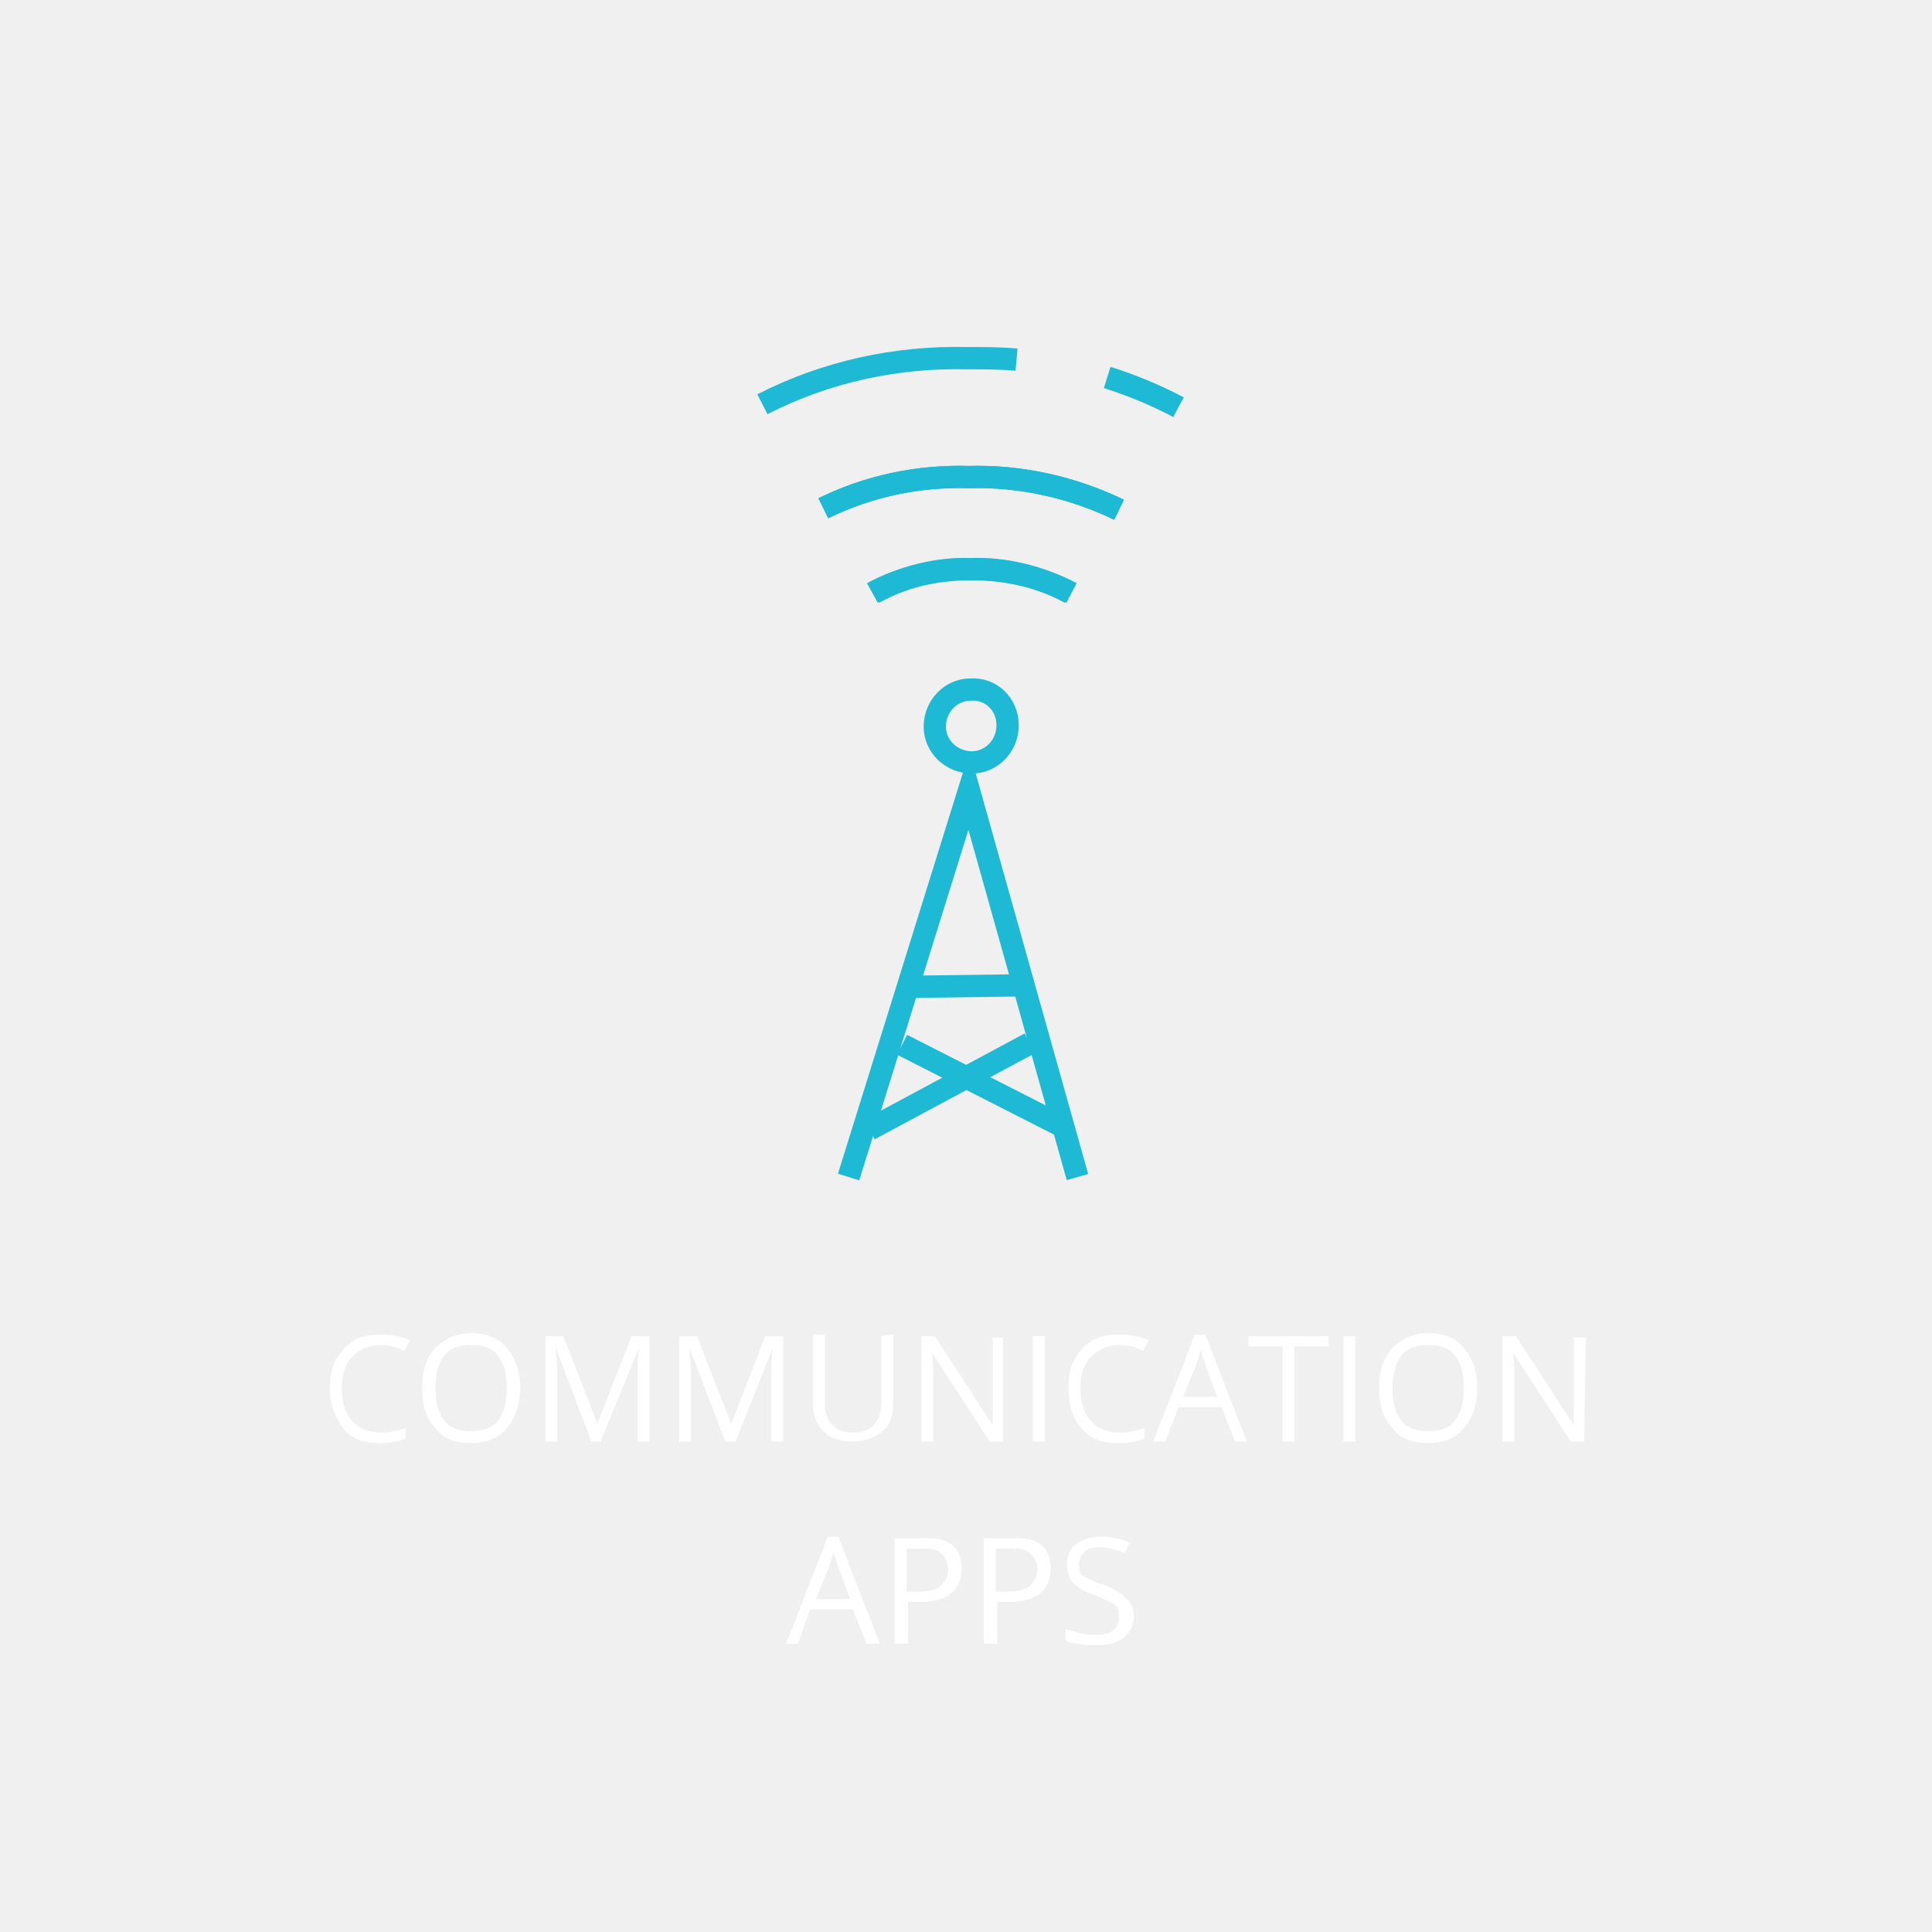
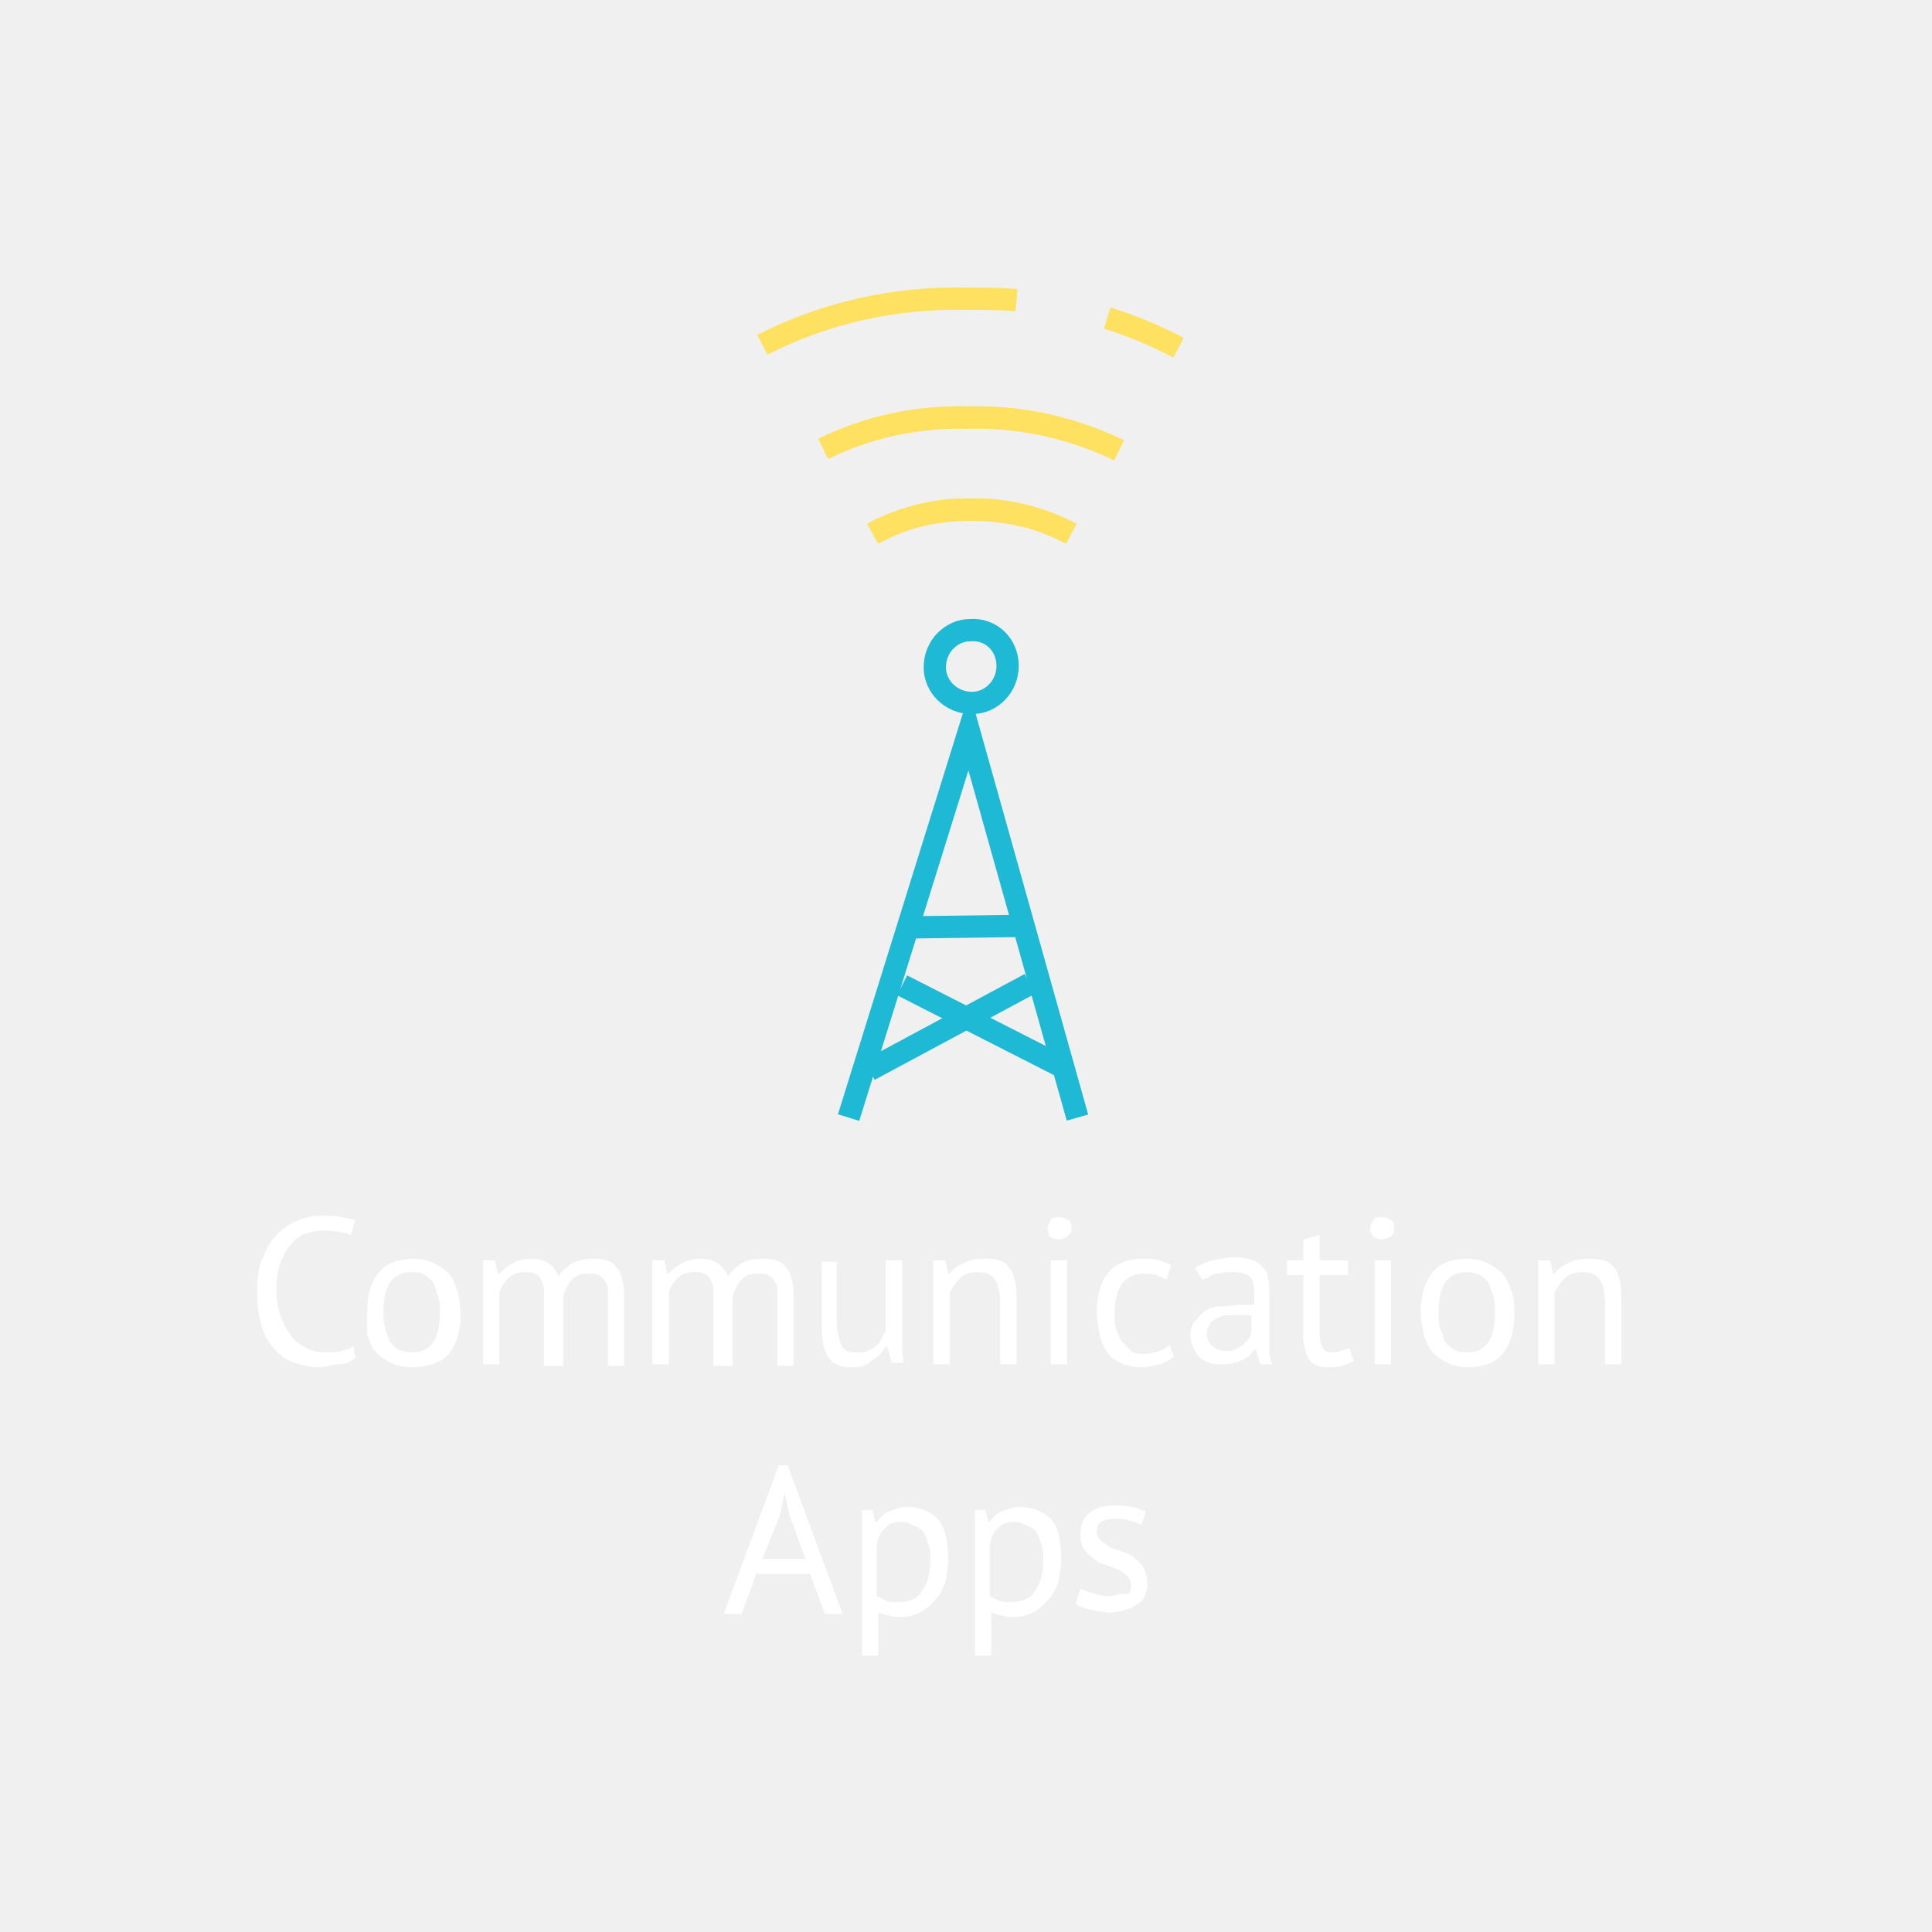
<svg xmlns="http://www.w3.org/2000/svg" version="1.1" id="Layer_1" x="0px" y="0px" viewBox="0 0 130 130" style="enable-background:new 0 0 130 130;" xml:space="preserve">
  <style type="text/css">
- 	.st0{fill:none;stroke:#1EB9D5;stroke-width:1.5;}
- 	.st1{fill:#FFFFFF;}
+ 	.st0{fill:#FFFFFF;}
+ 	.st1{fill:none;stroke:#1EB9D5;stroke-width:1.5;}
+ 	.st2{fill:none;stroke:#FFE161;stroke-width:1.5;stroke-miterlimit:10;}
</style>
-   <path class="st0" d="M67.8,48.8c0,1.4-1.1,2.5-2.4,2.5c-1.4,0-2.5-1.1-2.5-2.4c0-1.4,1.1-2.5,2.4-2.5l0,0  C66.7,46.3,67.8,47.4,67.8,48.8z" />
-   <path class="st0" d="M72.1,39.9c-2.1-1.1-4.4-1.6-6.7-1.6c-2.3-0.1-4.6,0.5-6.6,1.6" />
-   <path class="st0" d="M75.3,34.3c-3.1-1.5-6.6-2.3-10.1-2.2c-3.4-0.1-6.7,0.6-9.8,2.1" />
-   <path class="st0" d="M58.7,39.9c2-1.1,4.3-1.6,6.6-1.6c2.3-0.1,4.7,0.5,6.7,1.6" />
-   <path class="st0" d="M68.4,24.2c-1.1-0.1-2.2-0.1-3.4-0.1c-4.7-0.1-9.4,0.9-13.7,3.1" />
-   <path class="st0" d="M79.3,27.4c-1.5-0.8-3.2-1.5-4.8-2" />
-   <path class="st0" d="M55.4,34.2c3-1.5,6.4-2.2,9.8-2.1c3.5-0.1,7,0.7,10.1,2.2" />
-   <polyline class="st0" points="57.1,79.2 65.2,53.2 72.5,79.2 " />
-   <line class="st0" x1="58.5" y1="76" x2="69.3" y2="70.2" />
-   <line class="st0" x1="71.5" y1="75.8" x2="60.7" y2="70.3" />
-   <line class="st0" x1="61.3" y1="66.4" x2="68.8" y2="66.3" />
  <g>
-     <path class="st1" d="M25.6,90.5c-0.8,0-1.4,0.3-1.9,0.8S23,92.5,23,93.4s0.2,1.7,0.7,2.2c0.4,0.5,1.1,0.8,1.9,0.8   c0.5,0,1.1-0.1,1.7-0.3v0.7c-0.5,0.2-1.1,0.3-1.8,0.3c-1.1,0-1.9-0.3-2.4-1s-0.9-1.5-0.9-2.7c0-0.7,0.1-1.4,0.4-1.9   c0.3-0.5,0.7-1,1.2-1.3s1.1-0.4,1.8-0.4c0.7,0,1.4,0.1,2,0.4l-0.4,0.7C26.6,90.6,26.1,90.5,25.6,90.5z" />
-     <path class="st1" d="M35,93.4c0,1.1-0.3,2-0.9,2.7c-0.6,0.7-1.4,1-2.4,1c-1.1,0-1.9-0.3-2.4-1c-0.6-0.6-0.9-1.5-0.9-2.7   s0.3-2.1,0.9-2.7c0.6-0.6,1.4-1,2.4-1s1.8,0.3,2.4,1C34.7,91.4,35,92.3,35,93.4z M29.3,93.4c0,1,0.2,1.7,0.6,2.2   c0.4,0.5,1,0.7,1.8,0.7s1.4-0.2,1.8-0.7c0.4-0.5,0.6-1.2,0.6-2.2s-0.2-1.7-0.6-2.2c-0.4-0.5-1-0.7-1.8-0.7s-1.4,0.2-1.8,0.7   C29.5,91.7,29.3,92.5,29.3,93.4z" />
-     <path class="st1" d="M39.8,97l-2.4-6.3l0,0c0,0.5,0.1,1.1,0.1,1.8V97h-0.8v-7.1h1.2l2.3,5.9l0,0l2.3-5.9h1.2V97h-0.8v-4.6   c0-0.5,0-1.1,0.1-1.7l0,0L40.4,97H39.8z" />
-     <path class="st1" d="M48.8,97l-2.4-6.3l0,0c0,0.5,0.1,1.1,0.1,1.8V97h-0.8v-7.1h1.2l2.3,5.9l0,0l2.3-5.9h1.2V97h-0.8v-4.6   c0-0.5,0-1.1,0.1-1.7l0,0L49.5,97H48.8z" />
-     <path class="st1" d="M60.1,89.8v4.6c0,0.8-0.2,1.5-0.7,1.9s-1.2,0.7-2,0.7s-1.5-0.2-2-0.7s-0.7-1.1-0.7-1.9v-4.6h0.8v4.7   c0,0.6,0.2,1.1,0.5,1.4s0.8,0.5,1.4,0.5c0.6,0,1.1-0.2,1.4-0.5c0.3-0.3,0.5-0.8,0.5-1.4v-4.6L60.1,89.8L60.1,89.8z" />
-     <path class="st1" d="M67.5,97h-0.9l-3.9-6l0,0c0.1,0.7,0.1,1.3,0.1,1.9V97H62v-7.1h0.9l3.9,6l0,0c0-0.1,0-0.4,0-0.8   c0-0.5,0-0.8,0-1V90h0.7V97z" />
-     <path class="st1" d="M69.5,97v-7.1h0.8V97H69.5z" />
-     <path class="st1" d="M75.3,90.5c-0.8,0-1.4,0.3-1.9,0.8s-0.7,1.2-0.7,2.1s0.2,1.7,0.7,2.2c0.4,0.5,1.1,0.8,1.9,0.8   c0.5,0,1.1-0.1,1.7-0.3v0.7c-0.5,0.2-1.1,0.3-1.8,0.3c-1.1,0-1.9-0.3-2.4-1c-0.6-0.6-0.9-1.5-0.9-2.7c0-0.7,0.1-1.4,0.4-1.9   c0.3-0.6,0.7-1,1.2-1.3s1.1-0.4,1.8-0.4c0.7,0,1.4,0.1,2,0.4l-0.4,0.7C76.4,90.6,75.9,90.5,75.3,90.5z" />
-     <path class="st1" d="M83.1,97l-0.9-2.3h-2.9L78.4,97h-0.8l2.8-7.2h0.7l2.8,7.2H83.1z M81.9,94l-0.8-2.2c-0.1-0.3-0.2-0.6-0.3-1   c-0.1,0.3-0.2,0.7-0.3,1L79.6,94H81.9z" />
-     <path class="st1" d="M87.1,97h-0.8v-6.4H84v-0.7h5.4v0.7h-2.3C87.1,90.6,87.1,97,87.1,97z" />
-     <path class="st1" d="M90.4,97v-7.1h0.8V97H90.4z" />
-     <path class="st1" d="M99.4,93.4c0,1.1-0.3,2-0.9,2.7s-1.4,1-2.4,1c-1.1,0-1.9-0.3-2.4-1c-0.6-0.6-0.9-1.5-0.9-2.7s0.3-2.1,0.9-2.7   s1.4-1,2.4-1s1.8,0.3,2.4,1S99.4,92.3,99.4,93.4z M93.7,93.4c0,1,0.2,1.7,0.6,2.2s1,0.7,1.8,0.7s1.4-0.2,1.8-0.7s0.6-1.2,0.6-2.2   s-0.2-1.7-0.6-2.2s-1-0.7-1.8-0.7s-1.4,0.2-1.8,0.7C93.9,91.7,93.7,92.5,93.7,93.4z" />
-     <path class="st1" d="M106.6,97h-0.9l-3.9-6l0,0c0.1,0.7,0.1,1.3,0.1,1.9V97h-0.8v-7.1h0.9l3.9,6l0,0c0-0.1,0-0.4,0-0.8   c0-0.5,0-0.8,0-1V90h0.8L106.6,97L106.6,97z" />
-     <path class="st1" d="M58.3,110.6l-0.9-2.3h-2.9l-0.8,2.3h-0.8l2.8-7.2h0.7l2.8,7.2H58.3z M57.2,107.6l-0.8-2.2   c-0.1-0.3-0.2-0.6-0.3-1c-0.1,0.3-0.2,0.7-0.3,1l-0.9,2.2H57.2z" />
-     <path class="st1" d="M64.7,105.5c0,0.7-0.2,1.3-0.7,1.7c-0.5,0.4-1.2,0.6-2.1,0.6h-0.8v2.8h-0.9v-7.1h1.9   C63.8,103.4,64.7,104.1,64.7,105.5z M61,107.1h0.7c0.7,0,1.3-0.1,1.6-0.4s0.5-0.6,0.5-1.1s-0.2-0.8-0.5-1.1s-0.8-0.3-1.4-0.3H61   C61,104.2,61,107.1,61,107.1z" />
-     <path class="st1" d="M70.7,105.5c0,0.7-0.2,1.3-0.7,1.7c-0.5,0.4-1.2,0.6-2.1,0.6h-0.8v2.8h-0.9v-7.1h1.9   C69.8,103.4,70.7,104.1,70.7,105.5z M67,107.1h0.7c0.7,0,1.3-0.1,1.6-0.4s0.5-0.6,0.5-1.1s-0.2-0.8-0.5-1.1s-0.8-0.3-1.4-0.3H67   C67,104.2,67,107.1,67,107.1z" />
-     <path class="st1" d="M76.3,108.7c0,0.6-0.2,1.1-0.7,1.5s-1.1,0.5-1.9,0.5s-1.5-0.1-2-0.3v-0.8c0.3,0.1,0.6,0.2,1,0.3s0.7,0.1,1,0.1   c0.6,0,1-0.1,1.2-0.3c0.3-0.2,0.4-0.5,0.4-0.9c0-0.2,0-0.5-0.1-0.6c-0.1-0.2-0.3-0.3-0.5-0.4s-0.6-0.3-1.1-0.5   c-0.7-0.2-1.1-0.5-1.4-0.8s-0.4-0.8-0.4-1.3s0.2-1,0.6-1.3s1-0.5,1.6-0.5c0.7,0,1.4,0.1,2,0.4l-0.3,0.7c-0.6-0.2-1.2-0.4-1.7-0.4   c-0.4,0-0.8,0.1-1,0.3s-0.4,0.5-0.4,0.8c0,0.2,0,0.5,0.1,0.6c0.1,0.2,0.2,0.3,0.5,0.4c0.2,0.1,0.5,0.3,1,0.4   c0.7,0.3,1.3,0.6,1.5,0.9C76.1,107.8,76.3,108.2,76.3,108.7z" />
+     <path class="st0" d="M23.9,91.4c-0.3,0.2-0.6,0.4-1.1,0.4S22,92,21.5,92c-0.6,0-1.1-0.1-1.7-0.3c-0.5-0.2-1-0.5-1.3-0.9   c-0.4-0.4-0.7-0.9-0.9-1.6s-0.3-1.4-0.3-2.3c0-0.9,0.1-1.7,0.4-2.3c0.2-0.6,0.6-1.2,1-1.6c0.4-0.4,0.9-0.7,1.4-0.9   c0.5-0.2,1-0.3,1.5-0.3c0.6,0,1,0,1.4,0.1c0.4,0.1,0.7,0.1,0.9,0.2l-0.3,1c-0.4-0.2-1.1-0.3-1.9-0.3c-0.4,0-0.8,0.1-1.1,0.2   c-0.4,0.1-0.7,0.4-1,0.7c-0.3,0.3-0.5,0.7-0.7,1.2c-0.2,0.5-0.3,1.1-0.3,1.9c0,0.7,0.1,1.3,0.3,1.8s0.4,0.9,0.7,1.3s0.6,0.6,1,0.8   c0.4,0.2,0.8,0.3,1.3,0.3c0.4,0,0.8,0,1.1-0.1c0.3-0.1,0.6-0.2,0.8-0.3L23.9,91.4z" />
+     <path class="st0" d="M24.7,88.3c0-1.2,0.3-2.1,0.8-2.7s1.3-0.9,2.3-0.9c0.5,0,1,0.1,1.4,0.3c0.4,0.2,0.7,0.4,1,0.7s0.4,0.7,0.6,1.2   c0.1,0.5,0.2,1,0.2,1.5c0,1.2-0.3,2.1-0.8,2.7S28.7,92,27.7,92c-0.5,0-1-0.1-1.4-0.3c-0.4-0.2-0.7-0.4-1-0.7   c-0.3-0.3-0.4-0.7-0.6-1.2C24.7,89.3,24.7,88.8,24.7,88.3z M25.8,88.3c0,0.4,0,0.7,0.1,1c0.1,0.3,0.2,0.6,0.3,0.9   c0.1,0.2,0.3,0.4,0.6,0.6c0.2,0.1,0.5,0.2,0.9,0.2c1.3,0,1.9-0.9,1.9-2.7c0-0.4,0-0.7-0.1-1c-0.1-0.3-0.2-0.6-0.3-0.9   c-0.1-0.2-0.3-0.4-0.6-0.6s-0.5-0.2-0.9-0.2C26.4,85.6,25.8,86.5,25.8,88.3z" />
+     <path class="st0" d="M36.6,91.8v-4c0-0.4,0-0.7,0-1s-0.1-0.5-0.2-0.7s-0.2-0.3-0.4-0.4c-0.2-0.1-0.4-0.1-0.7-0.1   c-0.4,0-0.8,0.1-1.1,0.4s-0.5,0.6-0.6,1v4.8h-1.1v-7h0.8l0.2,0.9h0.1c0.3-0.3,0.5-0.5,0.9-0.7c0.3-0.2,0.8-0.3,1.3-0.3   c0.4,0,0.8,0.1,1.1,0.3s0.5,0.5,0.7,0.9c0.2-0.4,0.5-0.6,0.9-0.9c0.4-0.2,0.8-0.3,1.3-0.3c0.4,0,0.7,0,1,0.1   c0.3,0.1,0.5,0.2,0.7,0.5c0.2,0.2,0.3,0.5,0.4,0.9c0.1,0.4,0.1,0.9,0.1,1.5v4.2h-1.1v-4.2c0-0.3,0-0.6,0-0.9s-0.1-0.5-0.2-0.6   c-0.1-0.2-0.2-0.3-0.4-0.4c-0.2-0.1-0.4-0.1-0.7-0.1c-0.5,0-0.8,0.1-1.1,0.4s-0.4,0.6-0.6,1.1v4.7H36.6z" />
+     <path class="st0" d="M48,91.8v-4c0-0.4,0-0.7,0-1s-0.1-0.5-0.2-0.7s-0.2-0.3-0.4-0.4c-0.2-0.1-0.4-0.1-0.7-0.1   c-0.4,0-0.8,0.1-1.1,0.4s-0.5,0.6-0.6,1v4.8h-1.1v-7h0.8l0.2,0.9H45c0.3-0.3,0.5-0.5,0.9-0.7c0.3-0.2,0.8-0.3,1.3-0.3   c0.4,0,0.8,0.1,1.1,0.3s0.5,0.5,0.7,0.9c0.2-0.4,0.5-0.6,0.9-0.9c0.4-0.2,0.8-0.3,1.3-0.3c0.4,0,0.7,0,1,0.1   c0.3,0.1,0.5,0.2,0.7,0.5c0.2,0.2,0.3,0.5,0.4,0.9c0.1,0.4,0.1,0.9,0.1,1.5v4.2h-1.1v-4.2c0-0.3,0-0.6,0-0.9s-0.1-0.5-0.2-0.6   c-0.1-0.2-0.2-0.3-0.4-0.4c-0.2-0.1-0.4-0.1-0.7-0.1c-0.5,0-0.8,0.1-1.1,0.4s-0.4,0.6-0.6,1.1v4.7H48z" />
+     <path class="st0" d="M56.3,84.8v4c0,0.4,0,0.7,0.1,1s0.1,0.5,0.2,0.7c0.1,0.2,0.2,0.3,0.4,0.4c0.2,0.1,0.4,0.1,0.7,0.1   c0.3,0,0.5,0,0.7-0.1c0.2-0.1,0.4-0.2,0.5-0.3c0.2-0.1,0.3-0.3,0.4-0.5c0.1-0.2,0.2-0.4,0.3-0.6v-4.7h1.1v5c0,0.3,0,0.7,0,1   c0,0.4,0.1,0.7,0.1,0.9h-0.8l-0.3-1.1h-0.1c-0.2,0.4-0.5,0.7-0.9,0.9C58.5,91.8,58,92,57.5,92c-0.4,0-0.7,0-1-0.1   c-0.3-0.1-0.5-0.2-0.7-0.5c-0.2-0.2-0.3-0.5-0.4-0.9c-0.1-0.4-0.1-0.9-0.1-1.4v-4.2H56.3z" />
+     <path class="st0" d="M67.3,91.8v-4c0-0.7-0.1-1.3-0.3-1.6c-0.2-0.4-0.6-0.6-1.2-0.6c-0.5,0-0.9,0.1-1.2,0.4c-0.3,0.3-0.5,0.6-0.7,1   v4.8h-1.1v-7h0.8l0.2,0.9h0.1c0.2-0.3,0.5-0.5,0.9-0.7c0.4-0.2,0.8-0.3,1.4-0.3c0.4,0,0.7,0,1,0.1c0.3,0.1,0.5,0.2,0.7,0.5   c0.2,0.2,0.3,0.5,0.4,0.9c0.1,0.4,0.1,0.9,0.1,1.4v4.2H67.3z" />
+     <path class="st0" d="M70.5,82.7c0-0.2,0.1-0.4,0.2-0.6c0.1-0.2,0.3-0.2,0.6-0.2c0.2,0,0.4,0.1,0.6,0.2c0.2,0.2,0.2,0.3,0.2,0.6   S72,83,71.8,83.2c-0.2,0.1-0.3,0.2-0.6,0.2c-0.2,0-0.4-0.1-0.6-0.2C70.6,83,70.5,82.9,70.5,82.7z M70.7,84.8h1.1v7h-1.1V84.8z" />
+     <path class="st0" d="M79,91.3c-0.3,0.2-0.6,0.4-1,0.5S77.2,92,76.8,92c-0.5,0-1-0.1-1.4-0.3s-0.7-0.4-0.9-0.7s-0.4-0.7-0.5-1.2   c-0.1-0.5-0.2-1-0.2-1.5c0-1.2,0.3-2.1,0.8-2.7c0.5-0.6,1.3-0.9,2.3-0.9c0.4,0,0.8,0,1.1,0.1c0.3,0.1,0.6,0.2,0.8,0.3l-0.3,1   c-0.2-0.1-0.5-0.2-0.7-0.3c-0.3-0.1-0.5-0.1-0.8-0.1c-1.3,0-2,0.9-2,2.7c0,0.4,0,0.7,0.1,1c0.1,0.3,0.2,0.6,0.4,0.9   c0.2,0.2,0.4,0.4,0.6,0.6s0.6,0.2,1,0.2c0.3,0,0.6-0.1,0.9-0.2c0.3-0.1,0.5-0.2,0.7-0.4L79,91.3z" />
+     <path class="st0" d="M80.4,85.3c0.4-0.2,0.8-0.4,1.2-0.5c0.5-0.1,1-0.2,1.5-0.2c0.5,0,0.9,0.1,1.2,0.2s0.5,0.3,0.7,0.5   c0.2,0.2,0.3,0.4,0.3,0.7c0.1,0.3,0.1,0.5,0.1,0.8c0,0.6,0,1.1,0,1.6c0,0.5,0,1,0,1.5c0,0.3,0,0.7,0,1c0,0.3,0.1,0.6,0.2,0.9h-0.8   l-0.3-1h-0.1c-0.1,0.1-0.2,0.3-0.3,0.4s-0.3,0.2-0.5,0.3c-0.2,0.1-0.4,0.2-0.6,0.2c-0.2,0.1-0.5,0.1-0.8,0.1s-0.6,0-0.8-0.1   c-0.3-0.1-0.5-0.2-0.7-0.4s-0.3-0.4-0.4-0.6c-0.1-0.2-0.2-0.5-0.2-0.8c0-0.4,0.1-0.8,0.3-1s0.4-0.5,0.7-0.7   c0.3-0.2,0.7-0.3,1.1-0.3s0.9-0.1,1.4-0.1c0.1,0,0.3,0,0.4,0s0.3,0,0.4,0c0-0.3,0-0.5,0-0.8c0-0.5-0.1-0.9-0.3-1.1   c-0.2-0.2-0.6-0.3-1.1-0.3c-0.2,0-0.3,0-0.5,0c-0.2,0-0.4,0.1-0.6,0.1s-0.4,0.1-0.5,0.2s-0.3,0.1-0.5,0.2L80.4,85.3z M82.4,90.9   c0.3,0,0.5,0,0.7-0.1c0.2-0.1,0.4-0.2,0.5-0.3c0.1-0.1,0.3-0.2,0.4-0.4s0.2-0.3,0.2-0.4v-1.2c-0.1,0-0.3,0-0.4,0   c-0.1,0-0.3,0-0.4,0c-0.3,0-0.6,0-0.8,0c-0.3,0-0.5,0.1-0.7,0.2s-0.4,0.2-0.5,0.4c-0.1,0.2-0.2,0.3-0.2,0.6c0,0.3,0.1,0.6,0.3,0.8   S82.1,90.9,82.4,90.9z" />
+     <path class="st0" d="M86.6,84.8h1.1v-1.4l1.1-0.3v1.7h1.9v1h-1.9v3.9c0,0.5,0.1,0.8,0.2,1c0.1,0.2,0.3,0.3,0.6,0.3   c0.2,0,0.4,0,0.6-0.1c0.2-0.1,0.4-0.1,0.6-0.2l0.3,0.9c-0.3,0.1-0.5,0.2-0.8,0.3c-0.3,0.1-0.6,0.1-1,0.1c-0.6,0-1-0.2-1.2-0.5   c-0.2-0.3-0.4-0.9-0.4-1.6v-4.1h-1.1V84.8z" />
+     <path class="st0" d="M92.2,82.7c0-0.2,0.1-0.4,0.2-0.6c0.1-0.2,0.3-0.2,0.6-0.2s0.4,0.1,0.6,0.2c0.2,0.2,0.2,0.3,0.2,0.6   s-0.1,0.4-0.2,0.5c-0.2,0.1-0.4,0.2-0.6,0.2s-0.4-0.1-0.6-0.2C92.3,83,92.2,82.9,92.2,82.7z M92.5,84.8h1.1v7h-1.1V84.8z" />
+     <path class="st0" d="M95.6,88.3c0-1.2,0.3-2.1,0.8-2.7s1.3-0.9,2.3-0.9c0.5,0,1,0.1,1.4,0.3c0.4,0.2,0.7,0.4,1,0.7s0.4,0.7,0.6,1.2   s0.2,1,0.2,1.5c0,1.2-0.3,2.1-0.8,2.7c-0.5,0.6-1.3,0.9-2.3,0.9c-0.5,0-1-0.1-1.4-0.3s-0.7-0.4-1-0.7s-0.4-0.7-0.6-1.2   C95.7,89.3,95.6,88.8,95.6,88.3z M96.8,88.3c0,0.4,0,0.7,0.1,1c0.1,0.3,0.2,0.6,0.3,0.9c0.1,0.2,0.3,0.4,0.6,0.6   c0.2,0.1,0.5,0.2,0.9,0.2c1.3,0,1.9-0.9,1.9-2.7c0-0.4,0-0.7-0.1-1c-0.1-0.3-0.2-0.6-0.3-0.9c-0.1-0.2-0.3-0.4-0.6-0.6   c-0.2-0.1-0.5-0.2-0.9-0.2C97.4,85.6,96.8,86.5,96.8,88.3z" />
+     <path class="st0" d="M108,91.8v-4c0-0.7-0.1-1.3-0.3-1.6c-0.2-0.4-0.6-0.6-1.2-0.6c-0.5,0-0.9,0.1-1.2,0.4s-0.5,0.6-0.7,1v4.8h-1.1   v-7h0.8l0.2,0.9h0.1c0.2-0.3,0.5-0.5,0.9-0.7s0.8-0.3,1.4-0.3c0.4,0,0.7,0,1,0.1s0.5,0.2,0.7,0.5c0.2,0.2,0.3,0.5,0.4,0.9   s0.1,0.9,0.1,1.4v4.2H108z" />
+     <path class="st0" d="M54.5,105.9h-3.6l-1,2.7h-1.2l3.7-10H53l3.7,10h-1.2L54.5,105.9z M51.3,104.9h2.9l-1.1-3l-0.3-1.5h0l-0.3,1.5   L51.3,104.9z" />
+     <path class="st0" d="M57.9,101.6h0.8l0.2,0.8H59c0.2-0.3,0.5-0.6,0.8-0.7s0.7-0.3,1.2-0.3c0.9,0,1.6,0.3,2.1,0.8   c0.5,0.6,0.7,1.5,0.7,2.7c0,0.6-0.1,1.1-0.2,1.6c-0.2,0.5-0.4,0.9-0.7,1.2c-0.3,0.3-0.6,0.6-1,0.8c-0.4,0.2-0.8,0.3-1.3,0.3   c-0.3,0-0.6,0-0.8-0.1c-0.2,0-0.4-0.1-0.7-0.2v2.9h-1.1V101.6z M60.7,102.4c-0.5,0-0.9,0.1-1.1,0.4c-0.3,0.2-0.5,0.6-0.6,1.1v3.5   c0.2,0.1,0.4,0.2,0.6,0.3s0.5,0.1,0.9,0.1c0.6,0,1.2-0.2,1.5-0.7c0.4-0.5,0.6-1.2,0.6-2.1c0-0.4,0-0.7-0.1-1   c-0.1-0.3-0.2-0.6-0.3-0.8c-0.1-0.2-0.3-0.4-0.6-0.5S61.1,102.4,60.7,102.4z" />
+     <path class="st0" d="M65.5,101.6h0.8l0.2,0.8h0.1c0.2-0.3,0.5-0.6,0.8-0.7s0.7-0.3,1.2-0.3c0.9,0,1.6,0.3,2.1,0.8s0.7,1.5,0.7,2.7   c0,0.6-0.1,1.1-0.2,1.6c-0.2,0.5-0.4,0.9-0.7,1.2c-0.3,0.3-0.6,0.6-1,0.8c-0.4,0.2-0.8,0.3-1.3,0.3c-0.3,0-0.6,0-0.8-0.1   c-0.2,0-0.4-0.1-0.7-0.2v2.9h-1.1V101.6z M68.3,102.4c-0.5,0-0.9,0.1-1.1,0.4c-0.3,0.2-0.5,0.6-0.6,1.1v3.5   c0.2,0.1,0.4,0.2,0.6,0.3s0.5,0.1,0.9,0.1c0.6,0,1.2-0.2,1.5-0.7c0.4-0.5,0.6-1.2,0.6-2.1c0-0.4,0-0.7-0.1-1   c-0.1-0.3-0.2-0.6-0.3-0.8c-0.1-0.2-0.3-0.4-0.6-0.5S68.7,102.4,68.3,102.4z" />
+     <path class="st0" d="M76.1,106.7c0-0.3-0.1-0.5-0.3-0.7c-0.2-0.2-0.4-0.3-0.6-0.4c-0.2-0.1-0.5-0.2-0.8-0.3   c-0.3-0.1-0.6-0.2-0.8-0.4c-0.2-0.2-0.5-0.4-0.6-0.6c-0.2-0.2-0.3-0.6-0.3-1c0-0.7,0.2-1.2,0.6-1.5c0.4-0.3,0.9-0.5,1.6-0.5   c0.5,0,0.9,0,1.3,0.1s0.6,0.2,0.9,0.3l-0.3,0.9c-0.2-0.1-0.5-0.2-0.8-0.3c-0.3-0.1-0.6-0.1-1-0.1c-0.4,0-0.7,0.1-0.9,0.2   c-0.2,0.1-0.3,0.4-0.3,0.7c0,0.2,0.1,0.4,0.3,0.6c0.2,0.1,0.4,0.3,0.6,0.4c0.2,0.1,0.5,0.2,0.8,0.3s0.6,0.2,0.8,0.4   c0.2,0.2,0.5,0.4,0.6,0.6s0.3,0.6,0.3,1c0,0.3,0,0.6-0.1,0.8c-0.1,0.3-0.2,0.5-0.5,0.7s-0.5,0.3-0.8,0.4c-0.3,0.1-0.7,0.2-1.1,0.2   c-0.5,0-1-0.1-1.4-0.2c-0.4-0.1-0.7-0.2-0.9-0.4l0.3-1c0.2,0.1,0.5,0.2,0.8,0.3s0.7,0.2,1,0.2c0.4,0,0.7-0.1,1-0.2   C76,107.4,76.1,107.1,76.1,106.7z" />
  </g>
+   <path class="st1" d="M67.8,44.8c0,1.4-1.1,2.5-2.4,2.5c-1.4,0-2.5-1.1-2.5-2.4c0-1.4,1.1-2.5,2.4-2.5l0,0  C66.7,42.3,67.8,43.4,67.8,44.8z" />
+   <path class="st2" d="M72.1,35.9c-2.1-1.1-4.4-1.6-6.7-1.6c-2.3-0.1-4.6,0.5-6.6,1.6" />
+   <path class="st2" d="M75.3,30.3c-3.1-1.5-6.6-2.3-10.1-2.2c-3.4-0.1-6.7,0.6-9.8,2.1" />
+   <path class="st2" d="M58.7,35.9c2-1.1,4.3-1.6,6.6-1.6c2.3-0.1,4.7,0.5,6.7,1.6" />
+   <path class="st2" d="M68.4,20.2c-1.1-0.1-2.2-0.1-3.4-0.1c-4.7-0.1-9.4,0.9-13.7,3.1" />
+   <path class="st2" d="M79.3,23.4c-1.5-0.8-3.2-1.5-4.8-2" />
+   <path class="st2" d="M55.4,30.2c3-1.5,6.4-2.2,9.8-2.1c3.5-0.1,7,0.7,10.1,2.2" />
+   <polyline class="st1" points="57.1,75.2 65.2,49.2 72.5,75.2 " />
+   <line class="st1" x1="58.5" y1="72" x2="69.3" y2="66.2" />
+   <line class="st1" x1="71.5" y1="71.8" x2="60.7" y2="66.3" />
+   <line class="st1" x1="61.3" y1="62.4" x2="68.8" y2="62.3" />
</svg>
